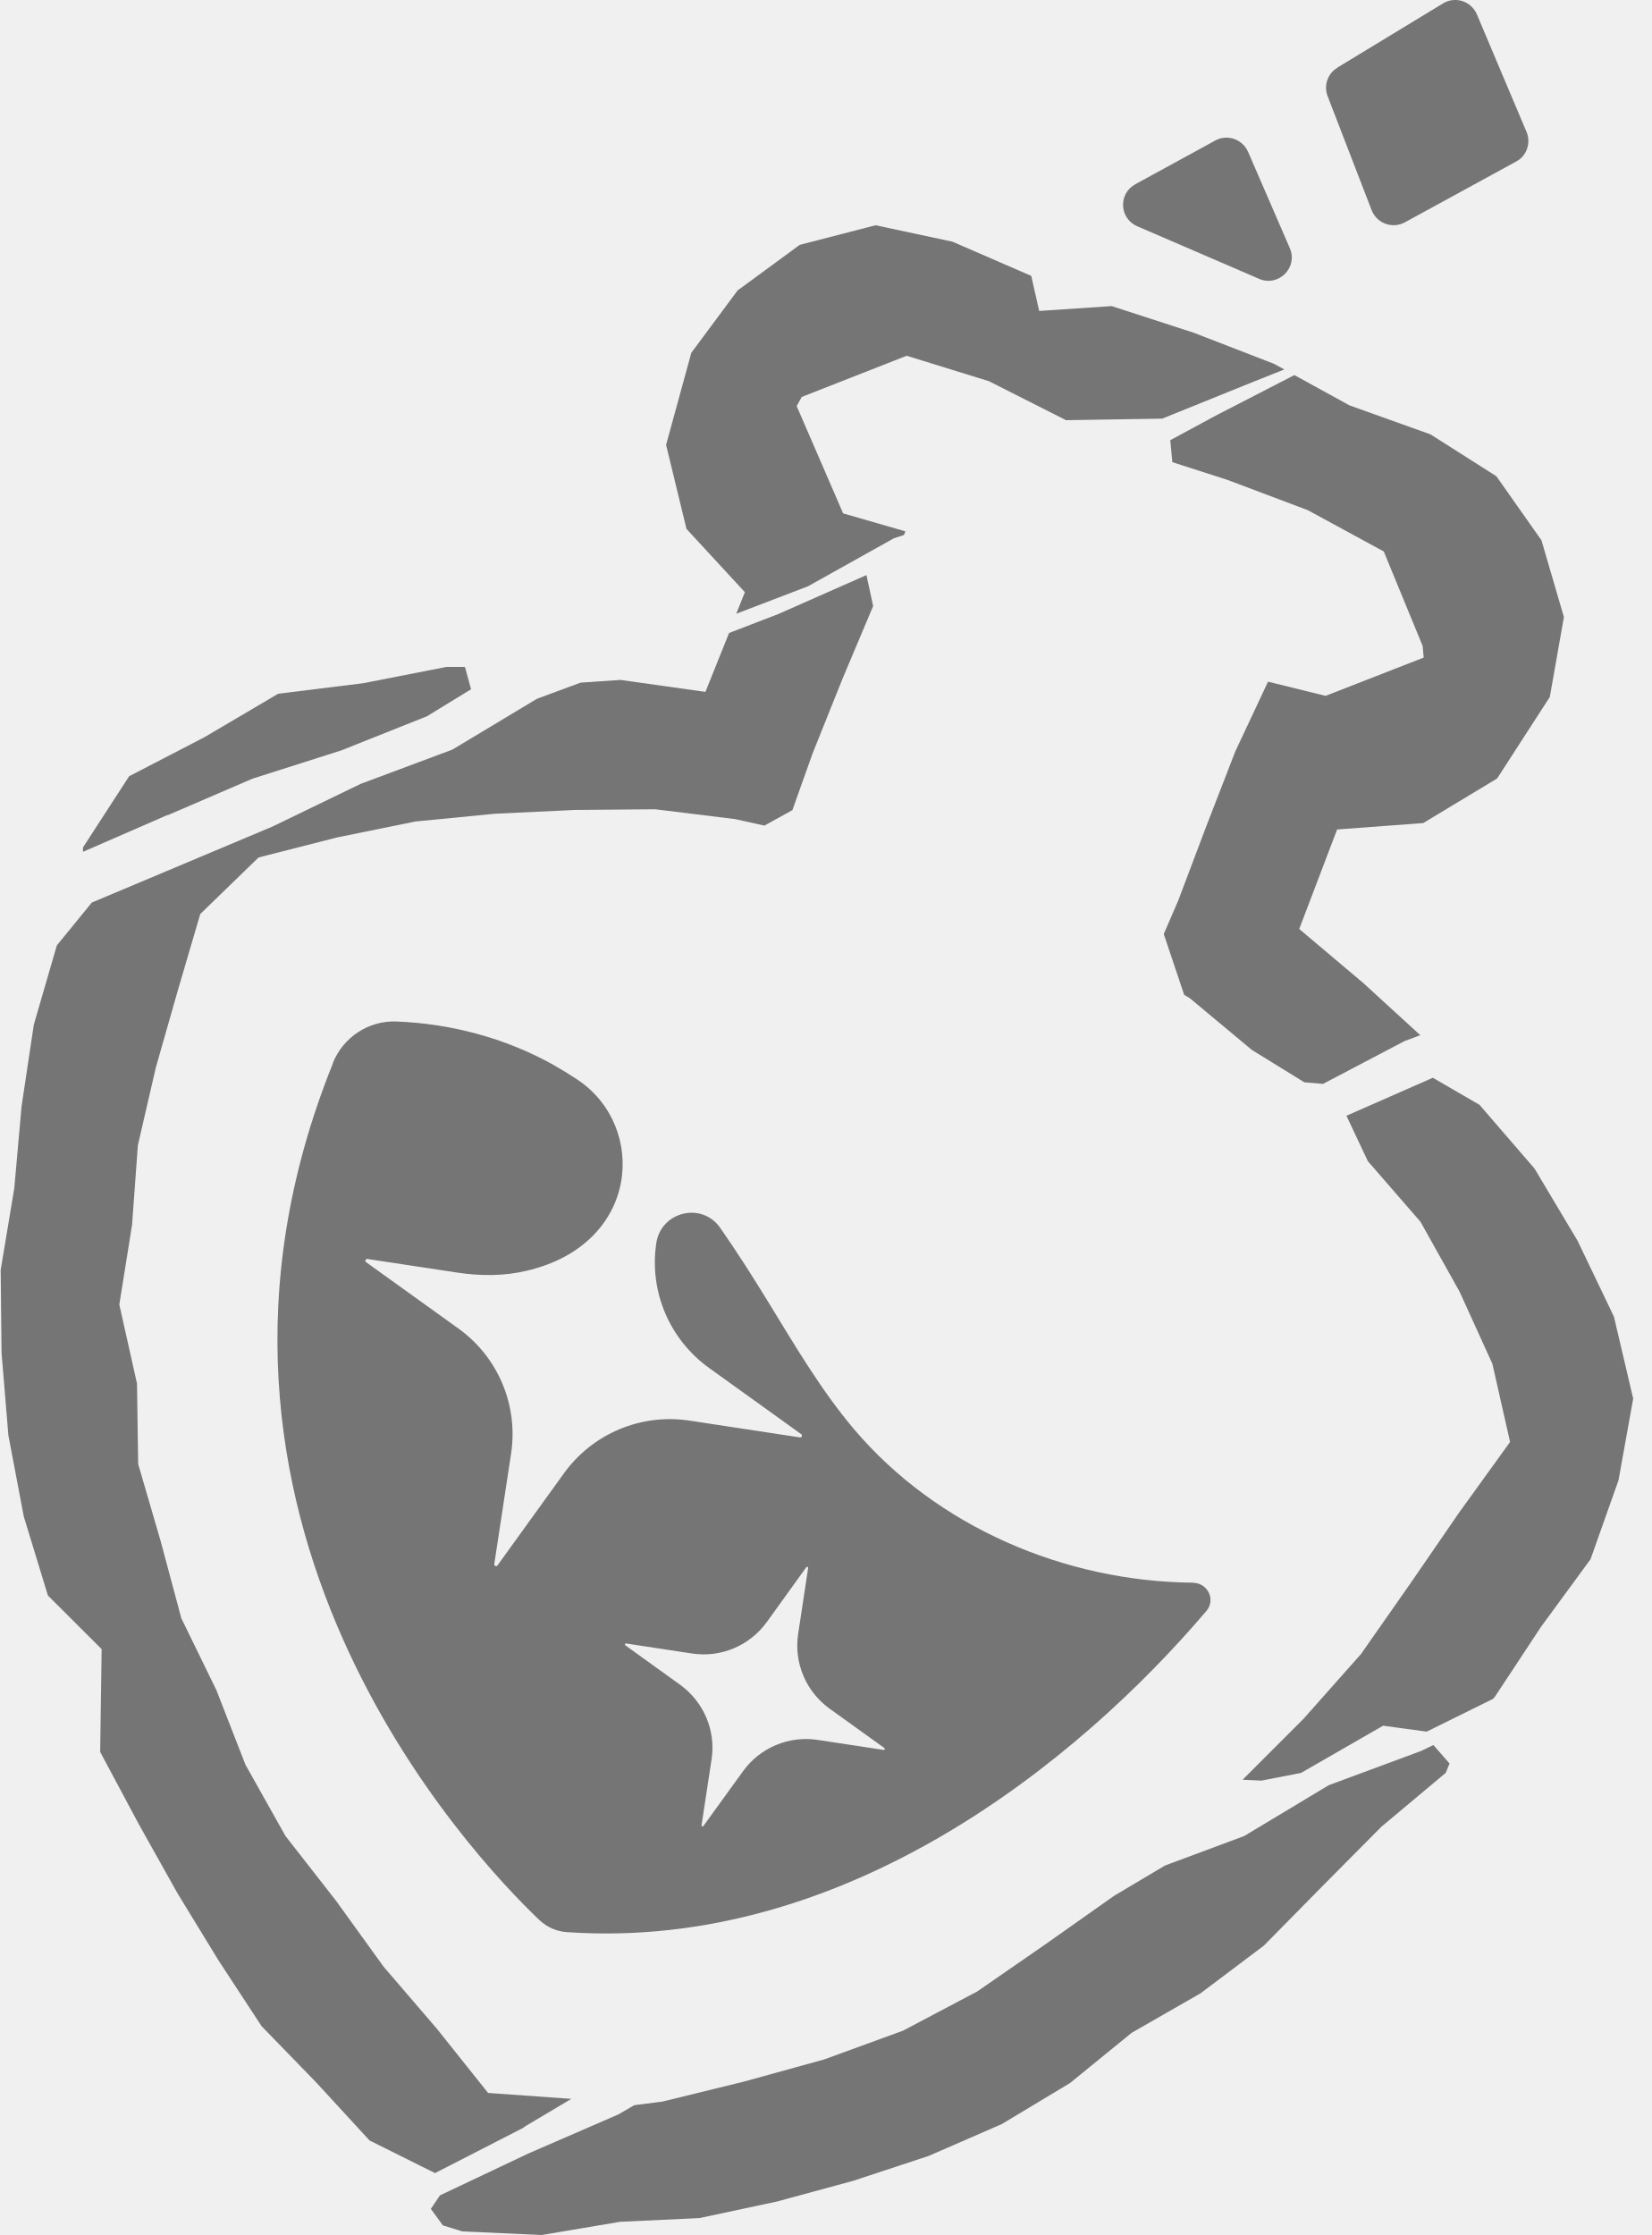
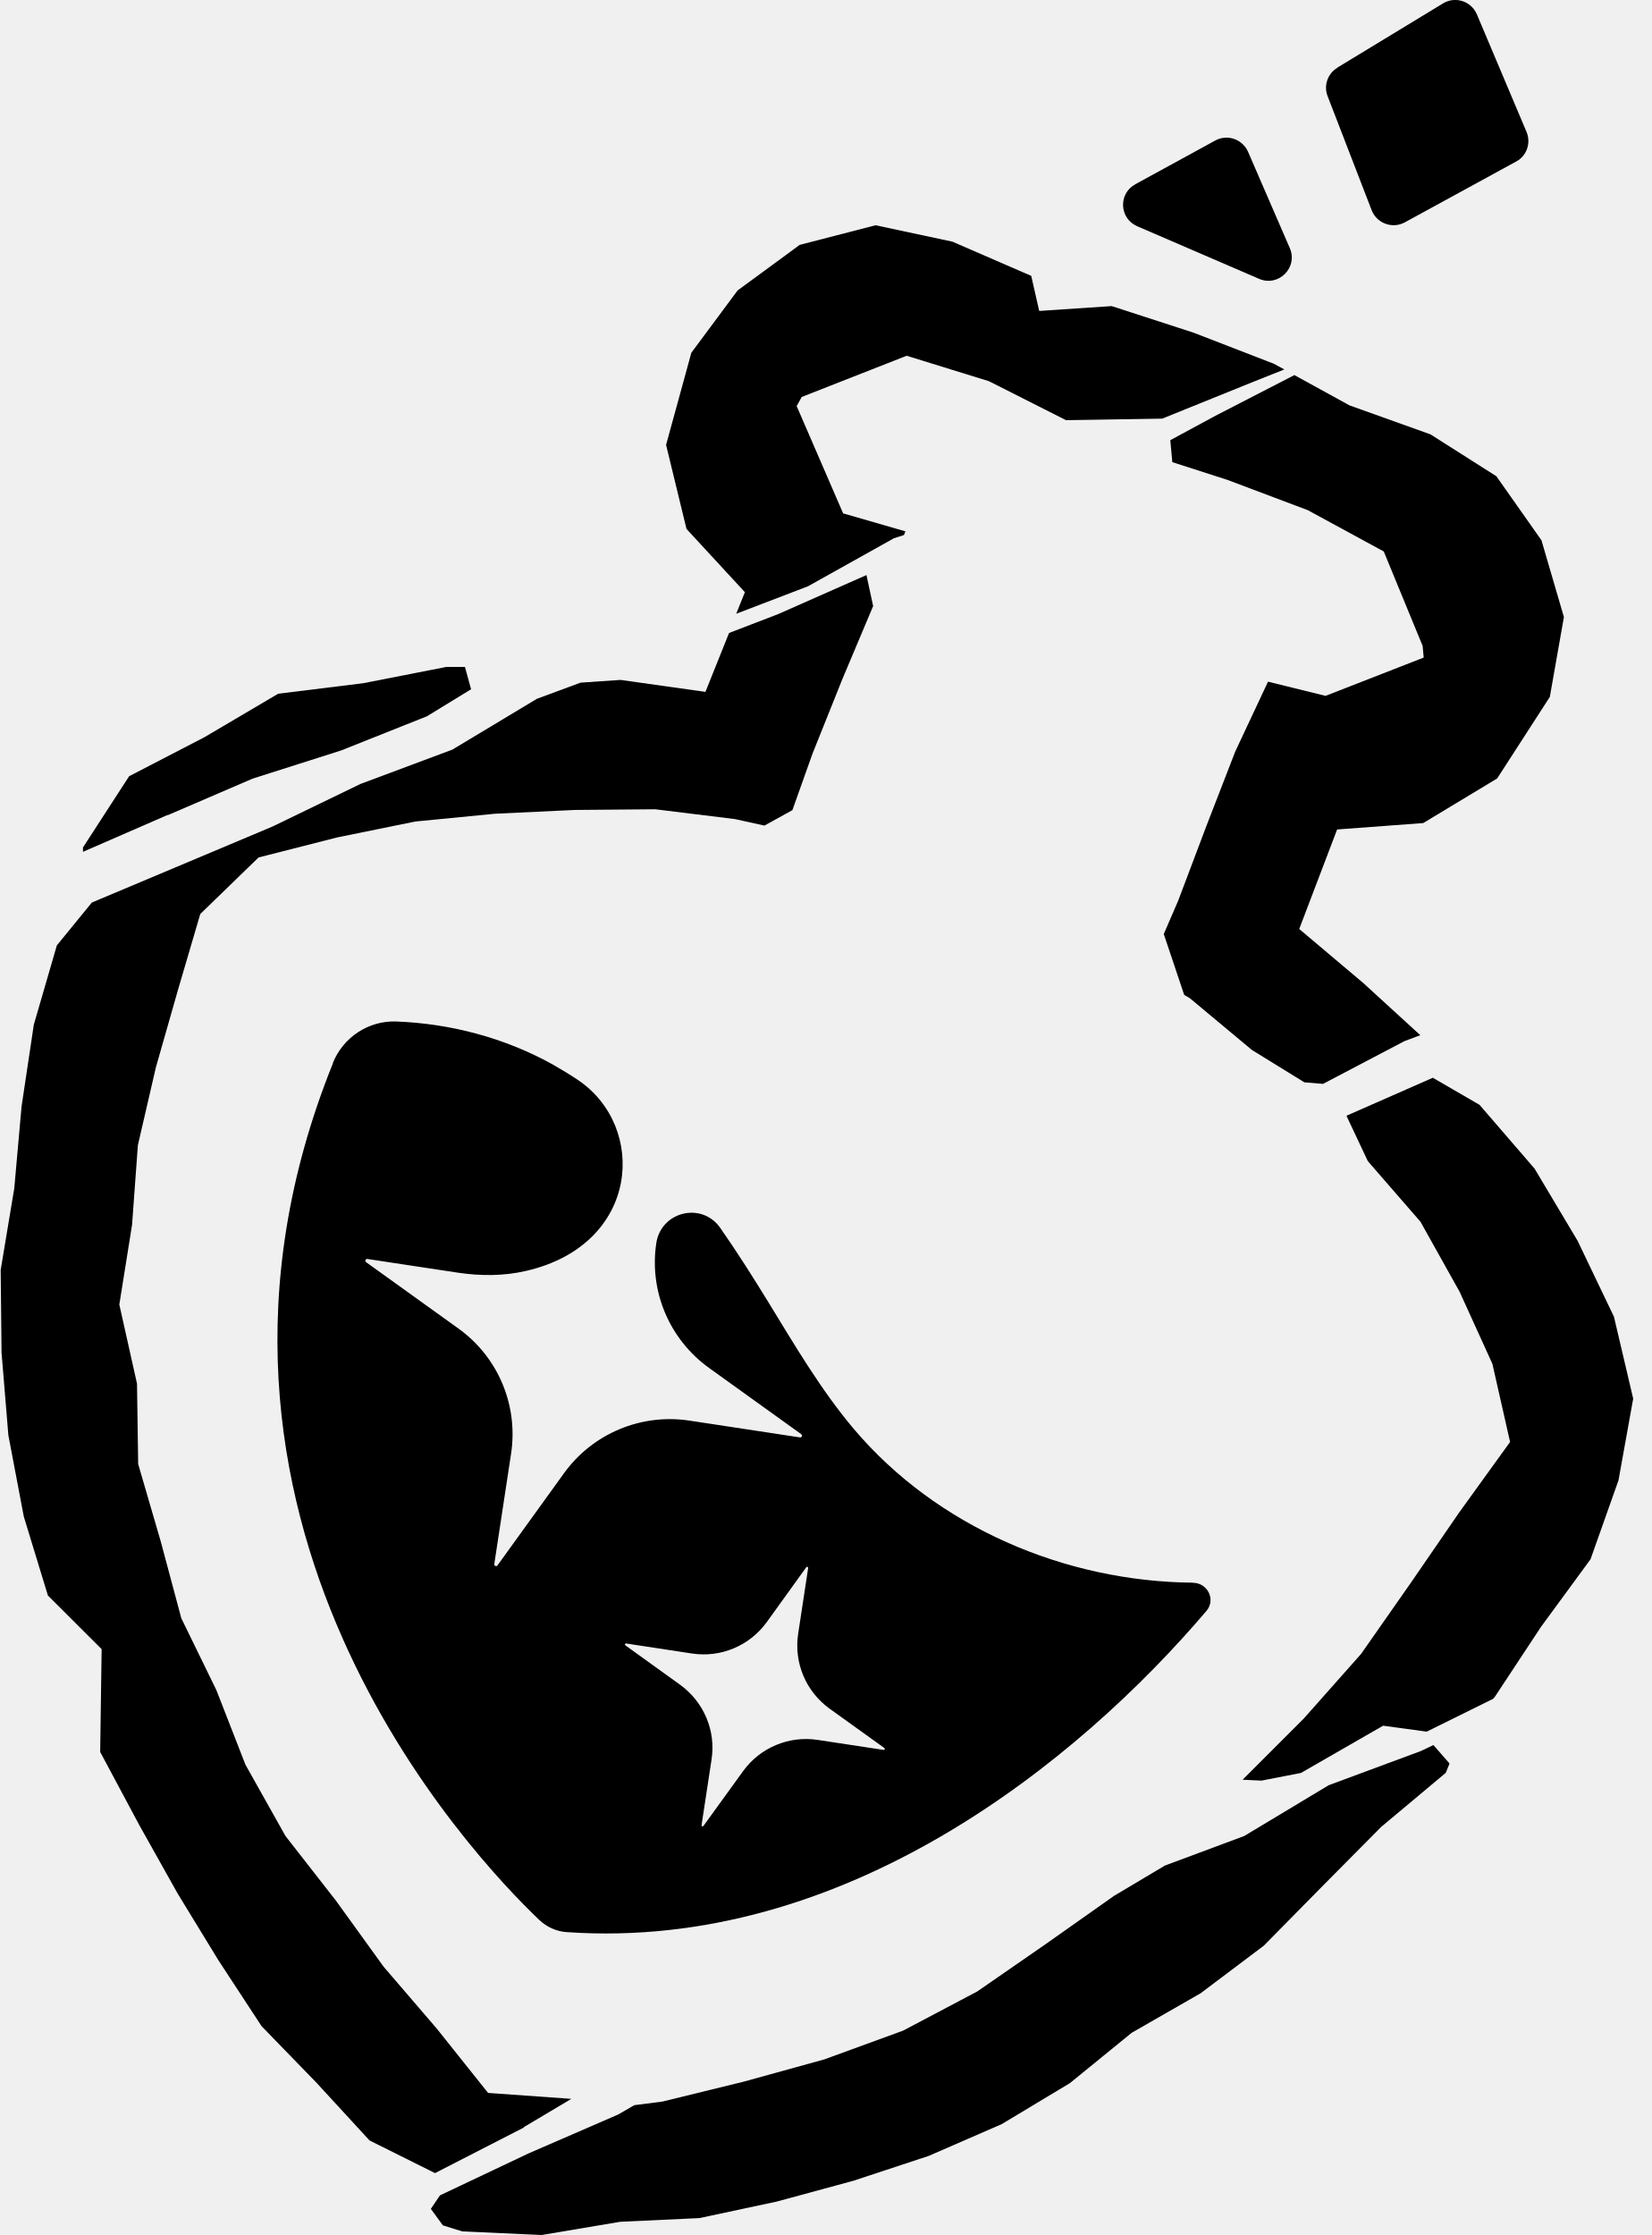
<svg xmlns="http://www.w3.org/2000/svg" width="17" height="23" viewBox="0 0 17 23" fill="none">
  <g clip-path="url(#clip0_2_373)">
-     <path d="M5.389 21.891L5.88 21.599L5.023 21.538L4.495 20.876L3.948 20.239L3.457 19.559L2.938 18.894L2.526 18.16L2.227 17.393L1.866 16.653L1.653 15.858L1.422 15.066L1.41 14.239L1.228 13.425L1.359 12.605L1.419 11.785L1.604 10.985L1.829 10.196L2.061 9.406L2.661 8.824L3.469 8.618L4.275 8.454L5.094 8.374L5.917 8.335L6.743 8.328L7.564 8.429L7.867 8.496C7.977 8.435 8.045 8.398 8.155 8.337L8.361 7.758L8.667 6.994L8.986 6.237L8.917 5.918L8.01 6.319L7.503 6.514L7.26 7.12L6.387 6.997L5.975 7.025L5.526 7.191L4.656 7.714L3.711 8.067L2.804 8.506L0.945 9.288L0.585 9.729L0.348 10.545L0.222 11.386L0.147 12.228L0.007 13.069L0.016 13.92L0.086 14.769L0.245 15.607L0.493 16.419L1.046 16.971L1.031 18.029L1.432 18.779L1.827 19.484L2.248 20.173L2.692 20.851L3.258 21.434L3.803 22.027L4.477 22.363L5.395 21.892L5.389 21.891Z" fill="#757575" />
-     <path d="M9.2 5.539L9.303 5.506L9.318 5.468L8.677 5.283L8.199 4.179L8.251 4.085L9.331 3.661L10.178 3.923L10.971 4.324L11.961 4.308L12.896 3.93L13.218 3.802L13.109 3.743L12.285 3.424L11.441 3.15L10.695 3.2L10.613 2.839L9.802 2.487L9.011 2.318L8.23 2.52L7.591 2.989L7.115 3.63L6.855 4.578L7.065 5.443L7.666 6.094L7.577 6.316L8.316 6.033L9.2 5.539Z" fill="#757575" />
-     <path d="M13.857 11.482L14.077 11.949L14.619 12.573L15.022 13.294L15.359 14.035L15.541 14.839L15.017 15.565L14.517 16.292L14.007 17.021L13.417 17.686L12.788 18.315L12.982 18.324L13.389 18.245L14.234 17.759L14.683 17.82L15.365 17.483L15.384 17.462L15.859 16.742L16.369 16.046L16.657 15.233L16.808 14.393L16.61 13.55L16.236 12.769L15.793 12.026L15.227 11.37L14.746 11.091L13.857 11.482Z" fill="#757575" />
-     <path d="M12.044 4.529L12.065 4.756L12.631 4.938L13.459 5.25L14.241 5.675L14.641 6.647L14.652 6.767L13.642 7.161L13.05 7.015L12.713 7.733L12.416 8.499L12.126 9.267L11.977 9.612C12.058 9.851 12.107 9.999 12.187 10.238L12.246 10.273L12.884 10.805L13.424 11.138L13.616 11.154L14.454 10.714L14.617 10.653L14.03 10.116L13.371 9.56L13.761 8.536L14.647 8.47L15.408 8.011L15.95 7.172L16.095 6.35L15.864 5.56L15.4 4.901L14.722 4.47L13.889 4.172L13.321 3.86L12.51 4.278L12.042 4.531L12.044 4.529Z" fill="#757575" />
-     <path d="M14.622 18.02L13.675 18.371L12.805 18.894L11.989 19.198L11.465 19.51L10.765 20.004L10.057 20.494L9.294 20.897L8.483 21.193L7.654 21.422L6.817 21.627L6.528 21.664L6.362 21.76L5.438 22.161L4.528 22.592L4.434 22.731L4.558 22.901L4.757 22.963L5.575 23L6.383 22.864L7.198 22.826L7.994 22.656L8.782 22.442L9.558 22.186L10.309 21.859L11.011 21.437L11.647 20.919L12.355 20.513L13.006 20.023L13.611 19.409L14.215 18.8L14.879 18.244L14.918 18.148L14.752 17.958L14.622 18.02Z" fill="#757575" />
-     <path d="M1.726 8.389L2.599 8.013L3.51 7.723L4.394 7.371L4.848 7.093L4.785 6.863H4.595L3.737 7.031L2.863 7.139L2.103 7.587L1.329 7.988L0.854 8.721V8.766L1.726 8.386V8.389Z" fill="#757575" />
-     <path d="M12.276 16.287C10.96 16.276 9.64 15.713 8.787 14.705C8.447 14.302 8.179 13.843 7.903 13.393C7.746 13.137 7.584 12.882 7.411 12.634C7.22 12.364 6.801 12.469 6.754 12.795C6.68 13.29 6.89 13.784 7.297 14.077L8.246 14.759C8.261 14.771 8.251 14.796 8.232 14.792L7.094 14.619C6.598 14.544 6.1 14.752 5.805 15.16L5.12 16.109C5.108 16.125 5.084 16.114 5.087 16.095L5.26 14.958C5.335 14.461 5.126 13.964 4.717 13.671L3.768 12.989C3.752 12.976 3.763 12.952 3.782 12.956L4.713 13.097C4.947 13.132 5.187 13.132 5.417 13.078C6.59 12.806 6.663 11.591 5.945 11.112C5.861 11.056 5.775 11.004 5.686 10.953C5.195 10.681 4.638 10.533 4.077 10.512C3.793 10.502 3.532 10.674 3.426 10.938V10.943C1.544 15.612 4.86 19.1 5.55 19.758C5.627 19.831 5.727 19.876 5.831 19.883C8.696 20.082 11.095 18.13 12.416 16.578C12.514 16.463 12.43 16.29 12.278 16.288L12.276 16.287ZM9.093 18.008L8.415 17.905C8.12 17.86 7.823 17.984 7.648 18.226L7.239 18.791C7.232 18.8 7.218 18.795 7.22 18.783L7.323 18.106C7.369 17.809 7.243 17.515 7 17.338L6.436 16.932C6.427 16.925 6.432 16.911 6.445 16.913L7.122 17.016C7.419 17.061 7.715 16.936 7.891 16.693L8.298 16.128C8.305 16.119 8.319 16.125 8.317 16.137L8.214 16.815C8.169 17.112 8.295 17.408 8.537 17.583L9.102 17.989C9.11 17.996 9.105 18.01 9.093 18.008Z" fill="#757575" />
-     <path d="M13.763 0.696L14.851 0.035C14.977 -0.042 15.141 0.012 15.199 0.147L15.711 1.359C15.758 1.472 15.712 1.605 15.604 1.662L14.458 2.288C14.331 2.358 14.17 2.299 14.117 2.165L13.663 0.989C13.621 0.881 13.663 0.757 13.763 0.698V0.696Z" fill="#757575" />
-     <path d="M11.684 1.896L12.507 1.446C12.631 1.378 12.786 1.432 12.844 1.561L13.274 2.553C13.361 2.754 13.158 2.956 12.957 2.869L11.703 2.328C11.52 2.248 11.507 1.994 11.682 1.898L11.684 1.896Z" fill="#757575" />
+     <path d="M5.389 21.891L5.88 21.599L5.023 21.538L4.495 20.876L3.948 20.239L3.457 19.559L2.938 18.894L2.526 18.16L2.227 17.393L1.866 16.653L1.653 15.858L1.422 15.066L1.41 14.239L1.228 13.425L1.359 12.605L1.419 11.785L1.604 10.985L1.829 10.196L2.061 9.406L2.661 8.824L3.469 8.618L4.275 8.454L5.094 8.374L5.917 8.335L6.743 8.328L7.564 8.429L7.867 8.496C7.977 8.435 8.045 8.398 8.155 8.337L8.361 7.758L8.667 6.994L8.986 6.237L8.917 5.918L8.01 6.319L7.503 6.514L7.26 7.12L6.387 6.997L5.975 7.025L5.526 7.191L4.656 7.714L3.711 8.067L2.804 8.506L0.945 9.288L0.585 9.729L0.348 10.545L0.222 11.386L0.147 12.228L0.007 13.069L0.016 13.92L0.086 14.769L0.245 15.607L0.493 16.419L1.046 16.971L1.031 18.029L1.432 18.779L1.827 19.484L2.248 20.173L2.692 20.851L3.258 21.434L3.803 22.027L4.477 22.363L5.395 21.892L5.389 21.891Z" fill="currentColor" />
+     <path d="M9.2 5.539L9.303 5.506L9.318 5.468L8.677 5.283L8.199 4.179L8.251 4.085L9.331 3.661L10.178 3.923L10.971 4.324L11.961 4.308L12.896 3.93L13.218 3.802L13.109 3.743L12.285 3.424L11.441 3.15L10.695 3.2L10.613 2.839L9.802 2.487L9.011 2.318L8.23 2.52L7.591 2.989L7.115 3.63L6.855 4.578L7.065 5.443L7.666 6.094L7.577 6.316L8.316 6.033L9.2 5.539Z" fill="currentColor" />
+     <path d="M13.857 11.482L14.077 11.949L14.619 12.573L15.022 13.294L15.359 14.035L15.541 14.839L15.017 15.565L14.517 16.292L14.007 17.021L13.417 17.686L12.788 18.315L12.982 18.324L13.389 18.245L14.234 17.759L14.683 17.82L15.365 17.483L15.384 17.462L15.859 16.742L16.369 16.046L16.657 15.233L16.808 14.393L16.61 13.55L16.236 12.769L15.793 12.026L15.227 11.37L14.746 11.091L13.857 11.482Z" fill="currentColor" />
+     <path d="M12.044 4.529L12.065 4.756L12.631 4.938L13.459 5.25L14.241 5.675L14.641 6.647L14.652 6.767L13.642 7.161L13.05 7.015L12.713 7.733L12.416 8.499L12.126 9.267L11.977 9.612C12.058 9.851 12.107 9.999 12.187 10.238L12.246 10.273L12.884 10.805L13.424 11.138L13.616 11.154L14.454 10.714L14.617 10.653L14.03 10.116L13.371 9.56L13.761 8.536L14.647 8.47L15.408 8.011L15.95 7.172L16.095 6.35L15.864 5.56L15.4 4.901L14.722 4.47L13.889 4.172L13.321 3.86L12.51 4.278L12.042 4.531L12.044 4.529Z" fill="currentColor" />
+     <path d="M14.622 18.02L13.675 18.371L12.805 18.894L11.989 19.198L11.465 19.51L10.765 20.004L10.057 20.494L9.294 20.897L8.483 21.193L7.654 21.422L6.817 21.627L6.528 21.664L6.362 21.76L5.438 22.161L4.528 22.592L4.434 22.731L4.558 22.901L4.757 22.963L5.575 23L6.383 22.864L7.198 22.826L7.994 22.656L8.782 22.442L9.558 22.186L10.309 21.859L11.011 21.437L11.647 20.919L12.355 20.513L13.006 20.023L13.611 19.409L14.215 18.8L14.879 18.244L14.918 18.148L14.752 17.958L14.622 18.02Z" fill="currentColor" />
+     <path d="M1.726 8.389L2.599 8.013L3.51 7.723L4.394 7.371L4.848 7.093L4.785 6.863H4.595L3.737 7.031L2.863 7.139L2.103 7.587L1.329 7.988L0.854 8.721V8.766L1.726 8.386V8.389Z" fill="currentColor" />
+     <path d="M12.276 16.287C10.96 16.276 9.64 15.713 8.787 14.705C8.447 14.302 8.179 13.843 7.903 13.393C7.746 13.137 7.584 12.882 7.411 12.634C7.22 12.364 6.801 12.469 6.754 12.795C6.68 13.29 6.89 13.784 7.297 14.077L8.246 14.759C8.261 14.771 8.251 14.796 8.232 14.792L7.094 14.619C6.598 14.544 6.1 14.752 5.805 15.16L5.12 16.109C5.108 16.125 5.084 16.114 5.087 16.095L5.26 14.958C5.335 14.461 5.126 13.964 4.717 13.671L3.768 12.989C3.752 12.976 3.763 12.952 3.782 12.956L4.713 13.097C4.947 13.132 5.187 13.132 5.417 13.078C6.59 12.806 6.663 11.591 5.945 11.112C5.861 11.056 5.775 11.004 5.686 10.953C5.195 10.681 4.638 10.533 4.077 10.512C3.793 10.502 3.532 10.674 3.426 10.938V10.943C1.544 15.612 4.86 19.1 5.55 19.758C5.627 19.831 5.727 19.876 5.831 19.883C8.696 20.082 11.095 18.13 12.416 16.578C12.514 16.463 12.43 16.29 12.278 16.288L12.276 16.287ZM9.093 18.008L8.415 17.905C8.12 17.86 7.823 17.984 7.648 18.226L7.239 18.791C7.232 18.8 7.218 18.795 7.22 18.783L7.323 18.106C7.369 17.809 7.243 17.515 7 17.338L6.436 16.932C6.427 16.925 6.432 16.911 6.445 16.913L7.122 17.016C7.419 17.061 7.715 16.936 7.891 16.693L8.298 16.128C8.305 16.119 8.319 16.125 8.317 16.137L8.214 16.815C8.169 17.112 8.295 17.408 8.537 17.583L9.102 17.989C9.11 17.996 9.105 18.01 9.093 18.008Z" fill="currentColor" />
+     <path d="M13.763 0.696L14.851 0.035C14.977 -0.042 15.141 0.012 15.199 0.147L15.711 1.359C15.758 1.472 15.712 1.605 15.604 1.662L14.458 2.288C14.331 2.358 14.17 2.299 14.117 2.165L13.663 0.989C13.621 0.881 13.663 0.757 13.763 0.698V0.696Z" fill="currentColor" />
+     <path d="M11.684 1.896L12.507 1.446C12.631 1.378 12.786 1.432 12.844 1.561L13.274 2.553C13.361 2.754 13.158 2.956 12.957 2.869L11.703 2.328C11.52 2.248 11.507 1.994 11.682 1.898L11.684 1.896Z" fill="currentColor" />
  </g>
  <defs>
    <clipPath id="clip0_2_373">
      <rect width="16.808" height="23" fill="white" />
    </clipPath>
  </defs>
</svg>
